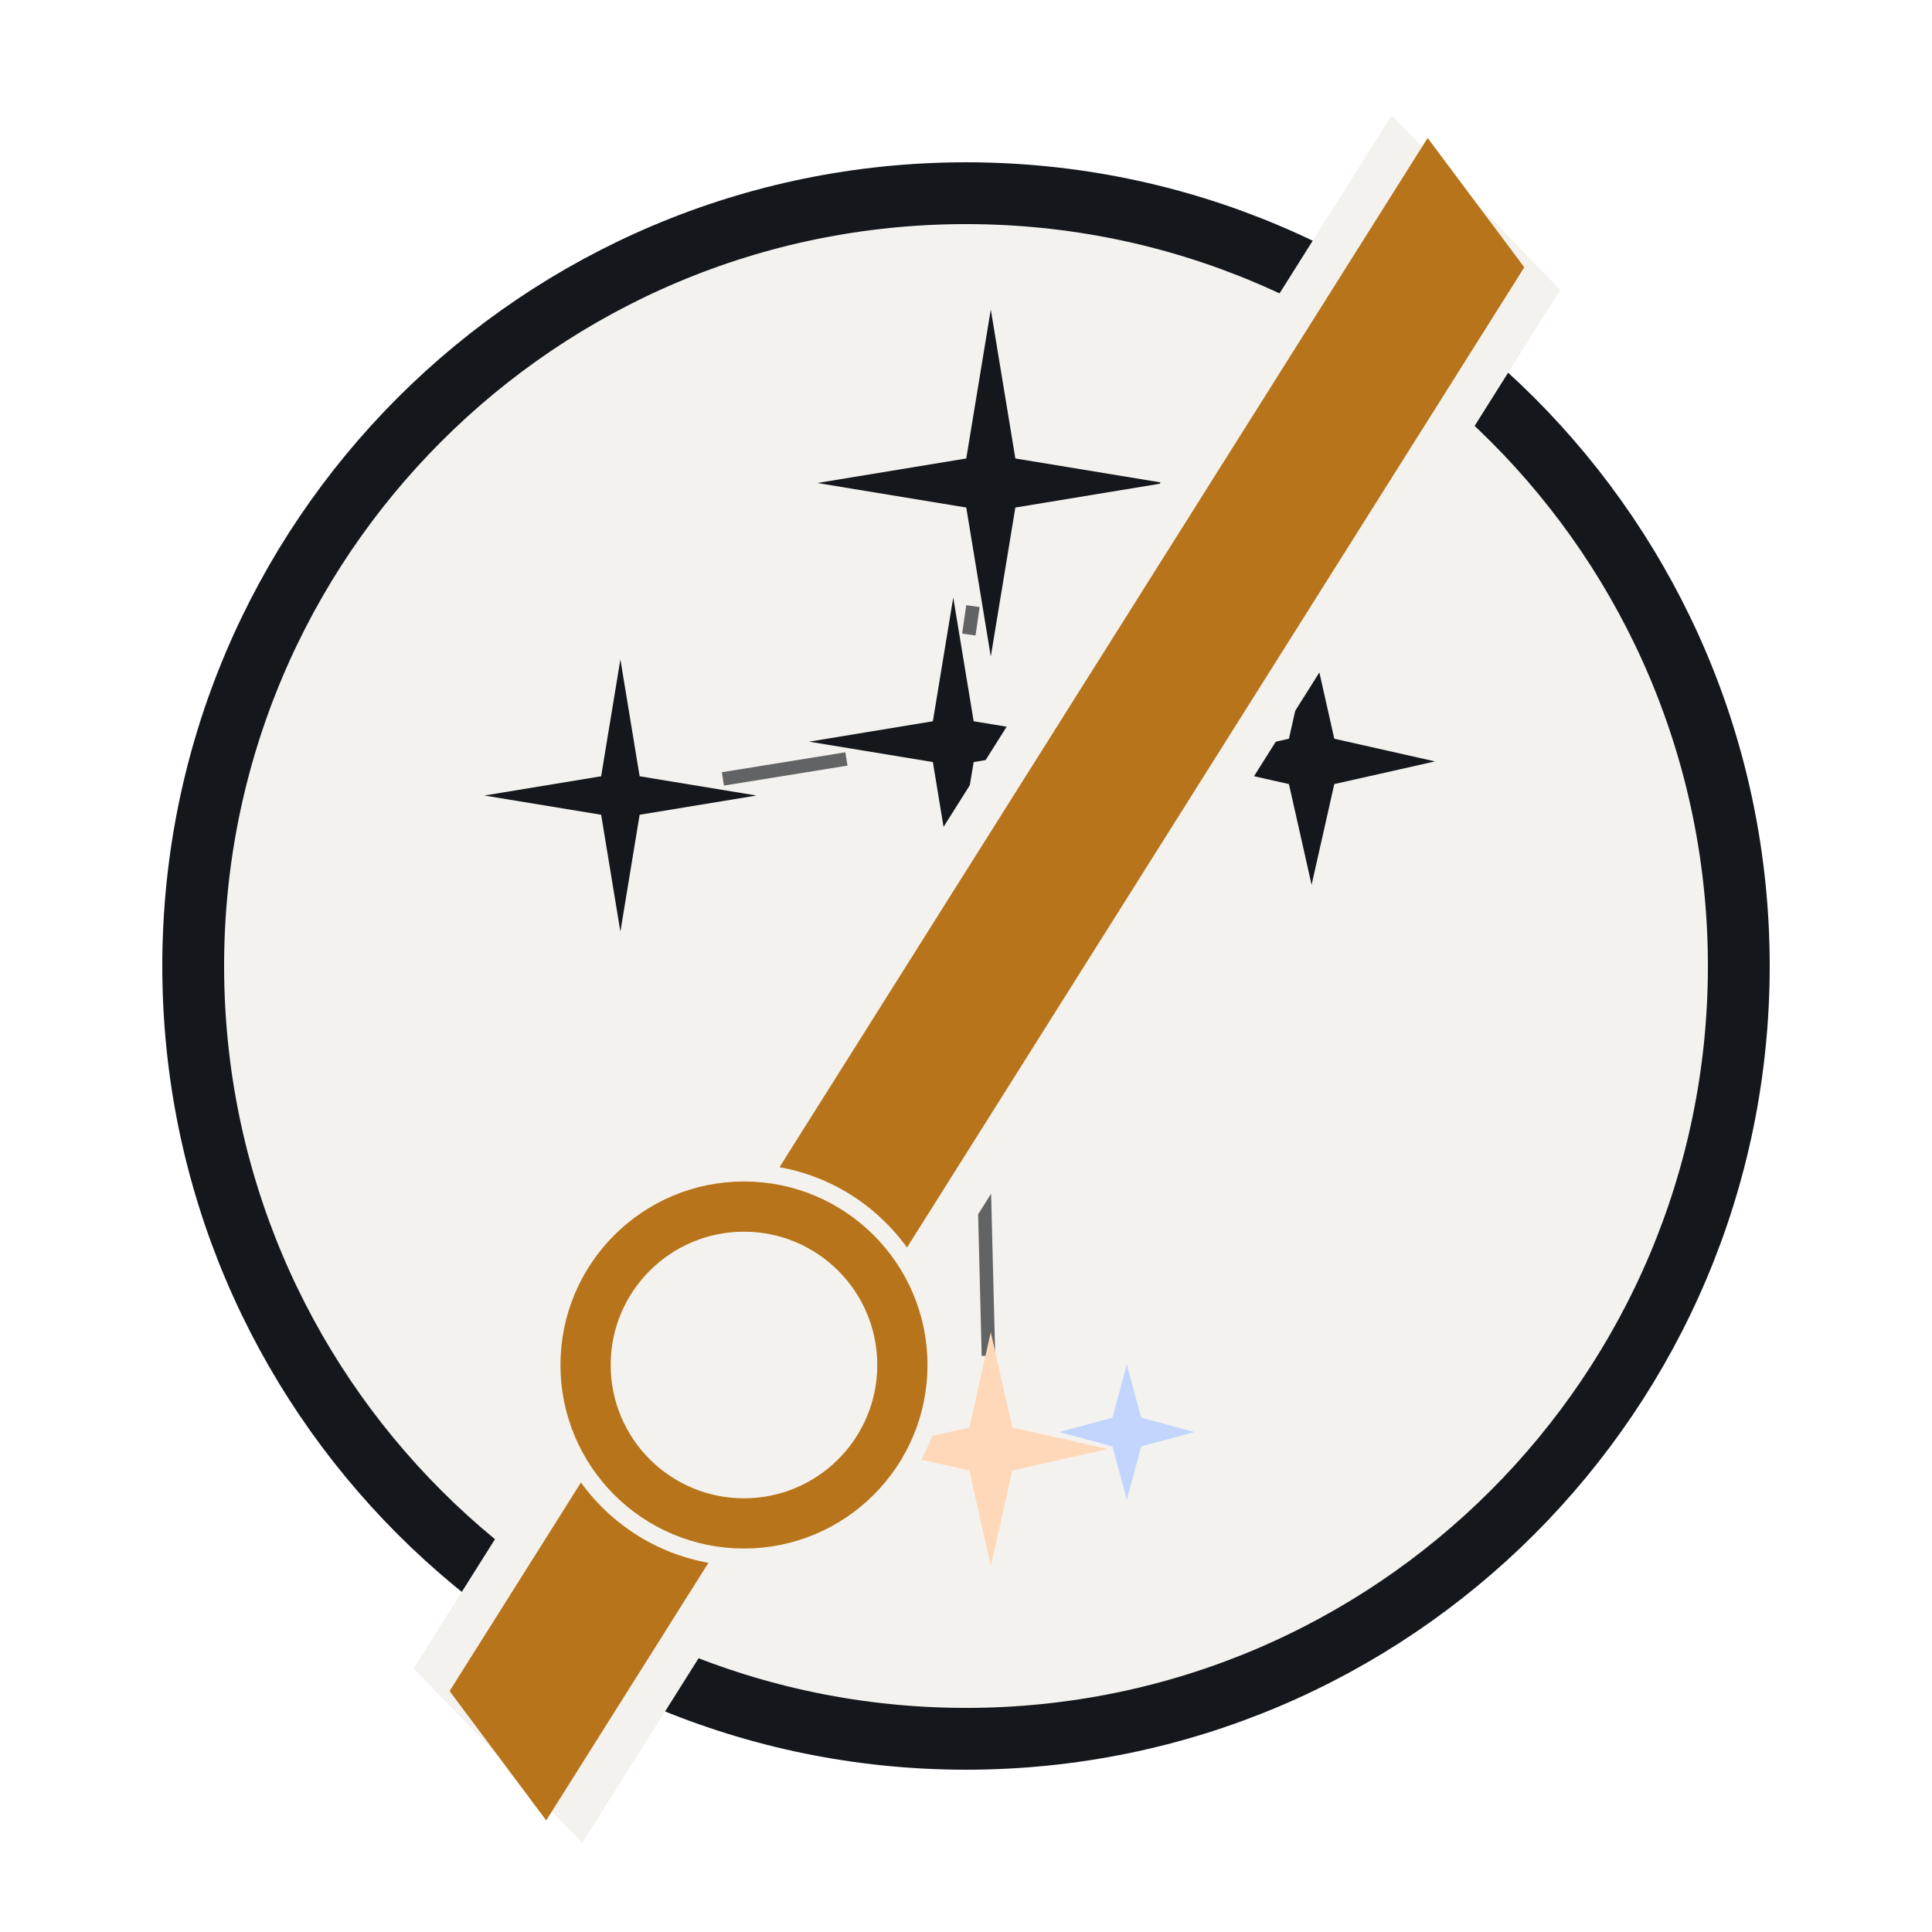
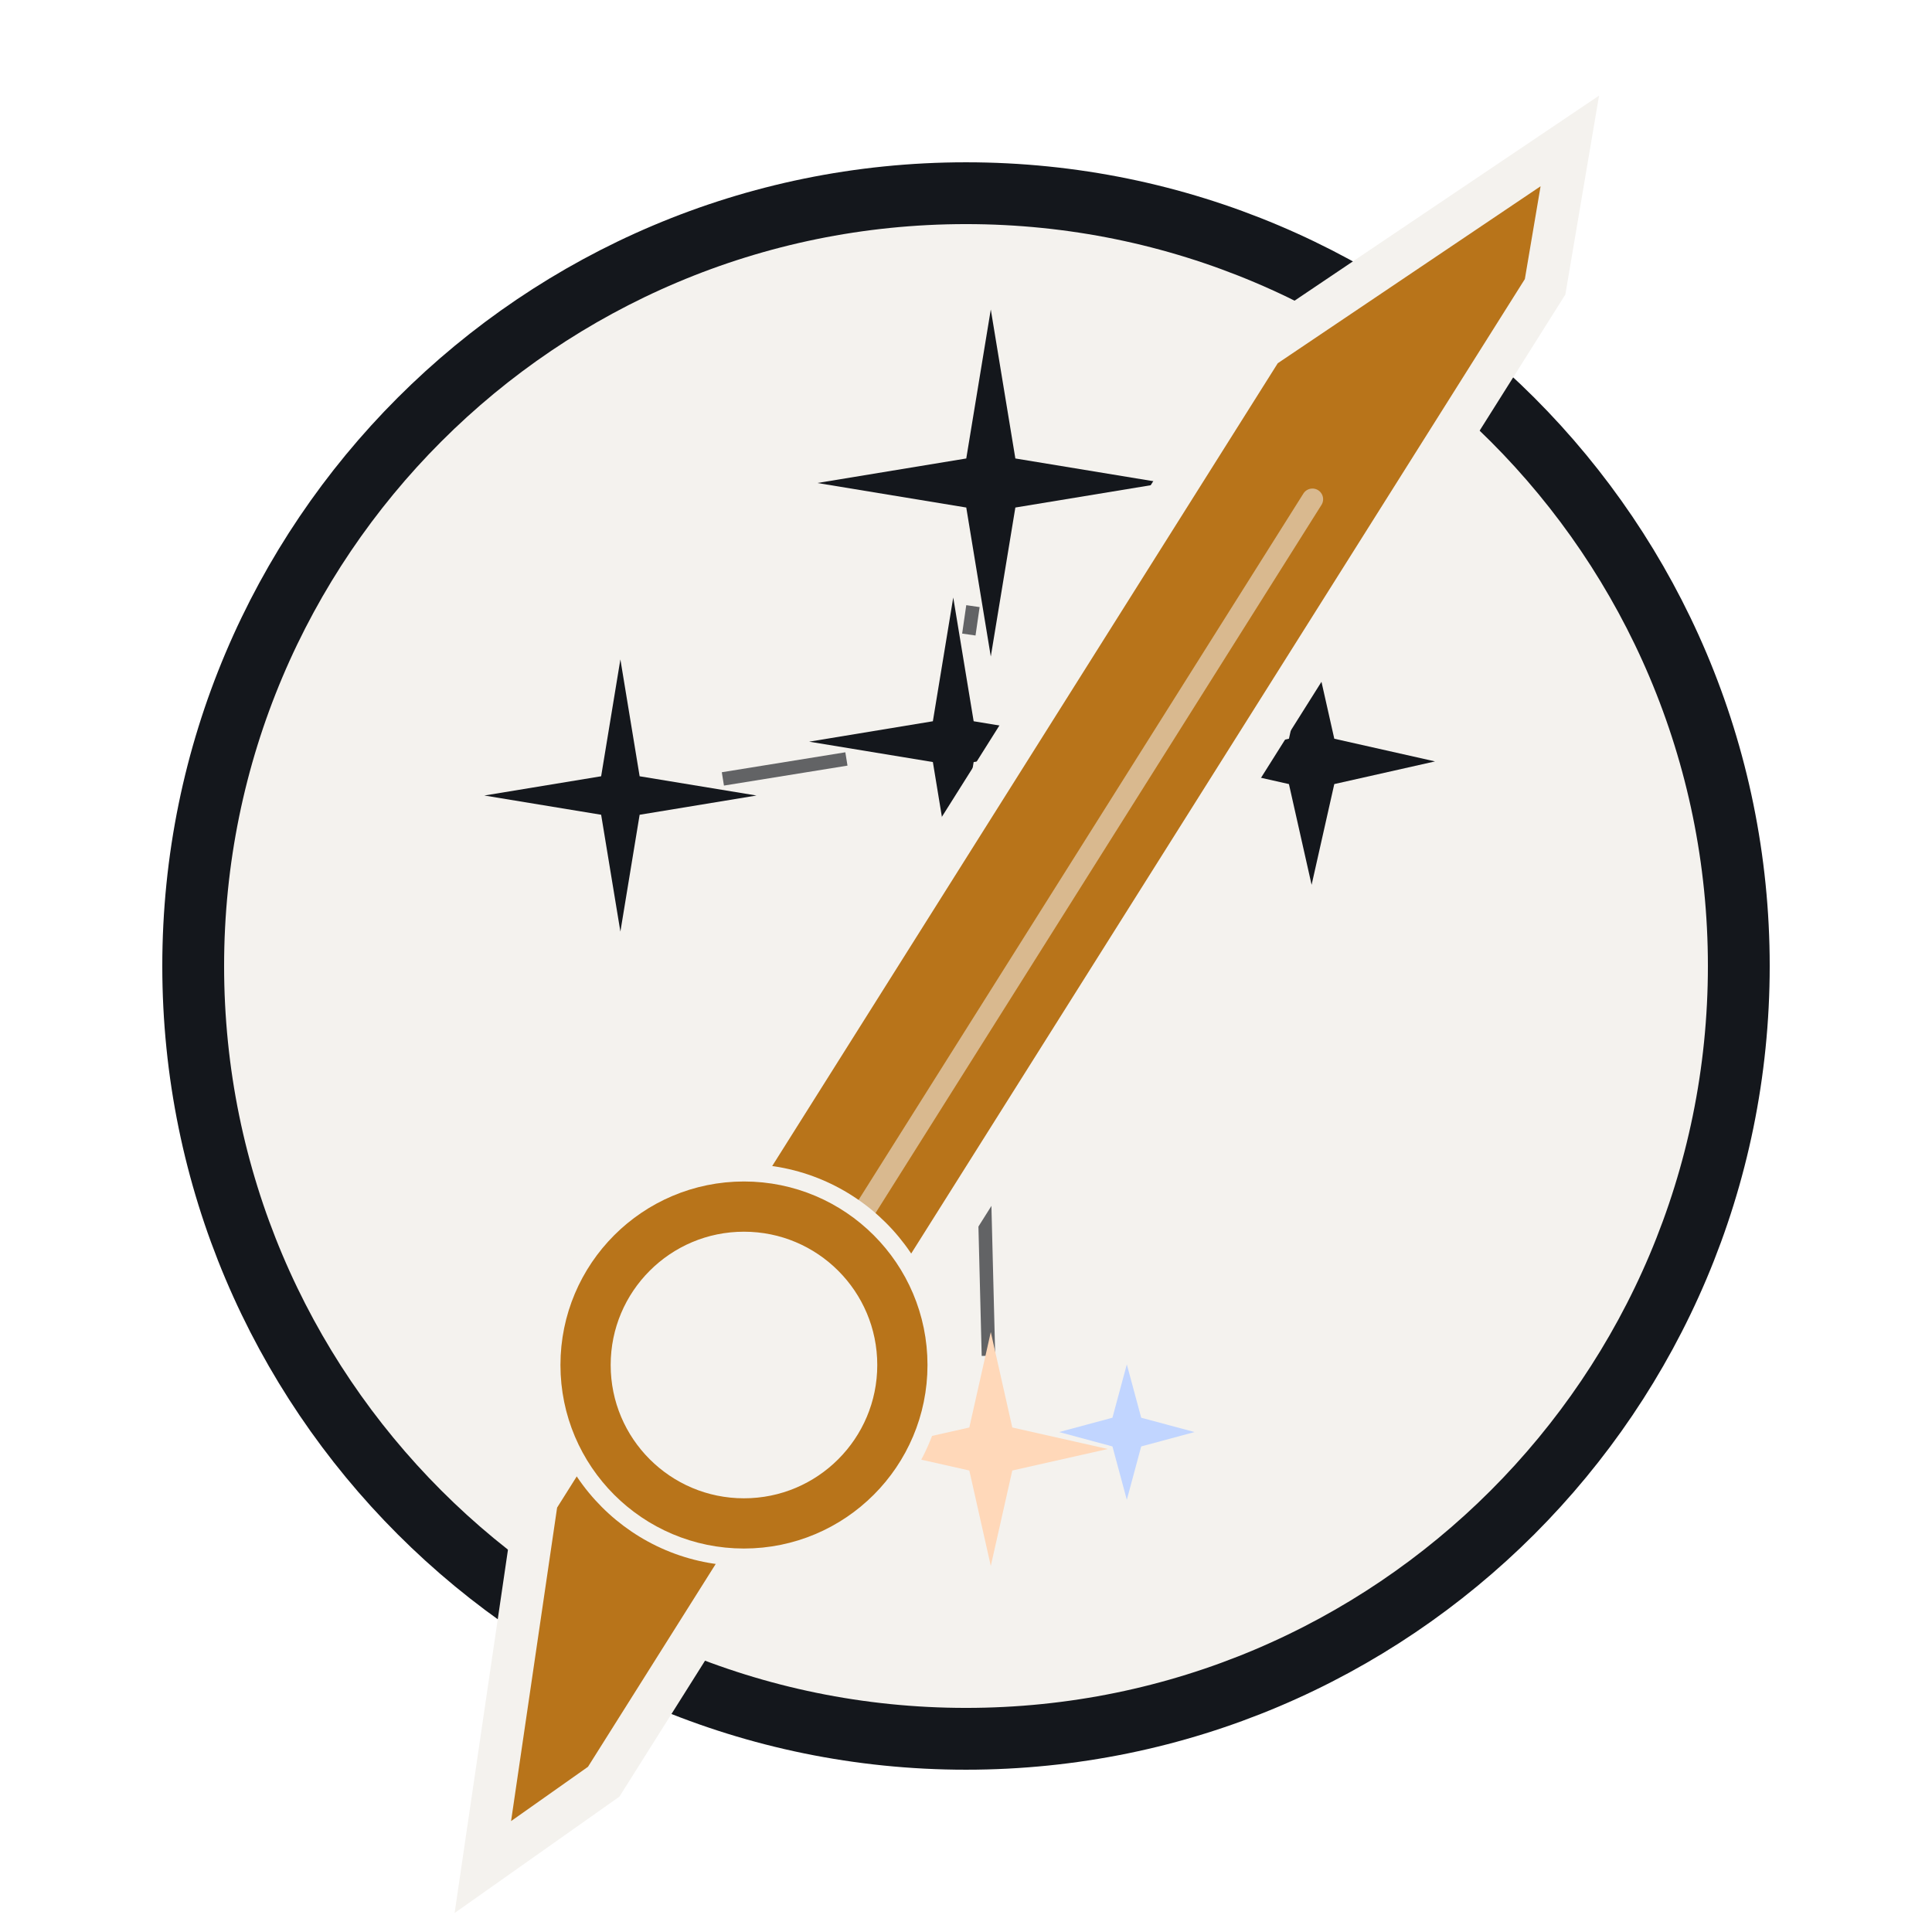
<svg xmlns="http://www.w3.org/2000/svg" viewBox="0 0 512 512" role="img" aria-label="Cygnus mark: the Northern Cross badged, struck by a transit at 57.8 degrees (seed 20260924)">
  <circle cx="256.0" cy="256.0" r="204.80" fill="#f4f2ee" stroke="#14171c" stroke-width="16.38" />
  <line x1="257.84" y1="160.63" x2="256.75" y2="168.16" stroke="#14171c" stroke-width="3.58" stroke-linecap="butt" opacity=".65" />
  <line x1="255.16" y1="225.12" x2="258.05" y2="257.58" stroke="#14171c" stroke-width="3.58" stroke-linecap="butt" opacity=".65" />
  <line x1="260.44" y1="299.64" x2="261.95" y2="359.29" stroke="#14171c" stroke-width="3.58" stroke-linecap="butt" opacity=".65" />
  <line x1="321.96" y1="200.37" x2="281.27" y2="198.12" stroke="#14171c" stroke-width="3.58" stroke-linecap="butt" opacity=".65" />
  <line x1="224.31" y1="201.13" x2="191.57" y2="206.42" stroke="#14171c" stroke-width="3.58" stroke-linecap="butt" opacity=".65" />
  <polygon points="262.57,82.02 269.08,121.50 308.55,128.00 269.08,134.50 262.57,173.98 256.07,134.50 216.60,128.00 256.07,121.50" fill="#14171c" />
  <polygon points="252.62,158.35 258.03,191.14 290.82,196.55 258.03,201.95 252.62,234.74 247.22,201.95 214.43,196.55 247.22,191.14" fill="#14171c" />
  <polygon points="164.41,174.75 169.51,205.72 200.48,210.82 169.51,215.92 164.41,246.88 159.31,215.92 128.35,210.82 159.31,205.72" fill="#14171c" />
  <polygon points="347.59,169.07 353.60,195.77 380.30,201.78 353.60,207.79 347.59,234.49 341.58,207.79 314.88,201.78 341.58,195.77" fill="#14171c" />
  <polygon points="259.91,254.22 264.39,274.09 284.26,278.57 264.39,283.05 259.91,302.92 255.43,283.05 235.56,278.57 255.43,274.09" fill="#14171c" />
  <polygon points="262.57,353.01 268.27,378.30 293.56,384.00 268.27,389.70 262.57,414.99 256.88,389.70 231.59,384.00 256.88,378.30" fill="#ffd8b9" />
  <polygon points="298.62,361.57 302.43,375.71 316.57,379.51 302.43,383.32 298.62,397.46 294.81,383.32 280.68,379.51 294.81,375.71" fill="#c1d5ff" />
-   <polygon points="154.29,488.43 413.48,76.84 368.81,30.56 109.61,442.14" fill="#f4f2ee" />
-   <polygon points="144.75,482.43 403.95,70.84 378.34,36.56 119.15,448.15" fill="#b8741a" />
+   <polygon points="135.44,482.61 155.82,468.22 404.10,73.96 408.27,49.36 338.62,96.26 147.64,399.53" fill="#f4f2ee" stroke="#f4f2ee" stroke-width="22.53" stroke-linejoin="miter" stroke-miterlimit="10" />
+   <polygon points="135.44,482.61 155.82,468.22 404.10,73.96 408.27,49.36 338.62,96.26 147.64,399.53" fill="#b8741a" />
+   <line x1="184.11" y1="392.25" x2="347.81" y2="132.30" stroke="#f4f2ee" stroke-width="5.66" stroke-linecap="round" opacity=".55" />
  <circle cx="197.16" cy="361.74" r="53.25" fill="#f4f2ee" />
  <circle cx="197.16" cy="361.74" r="41.98" fill="#f4f2ee" stroke="#b8741a" stroke-width="13.31" />
</svg>
